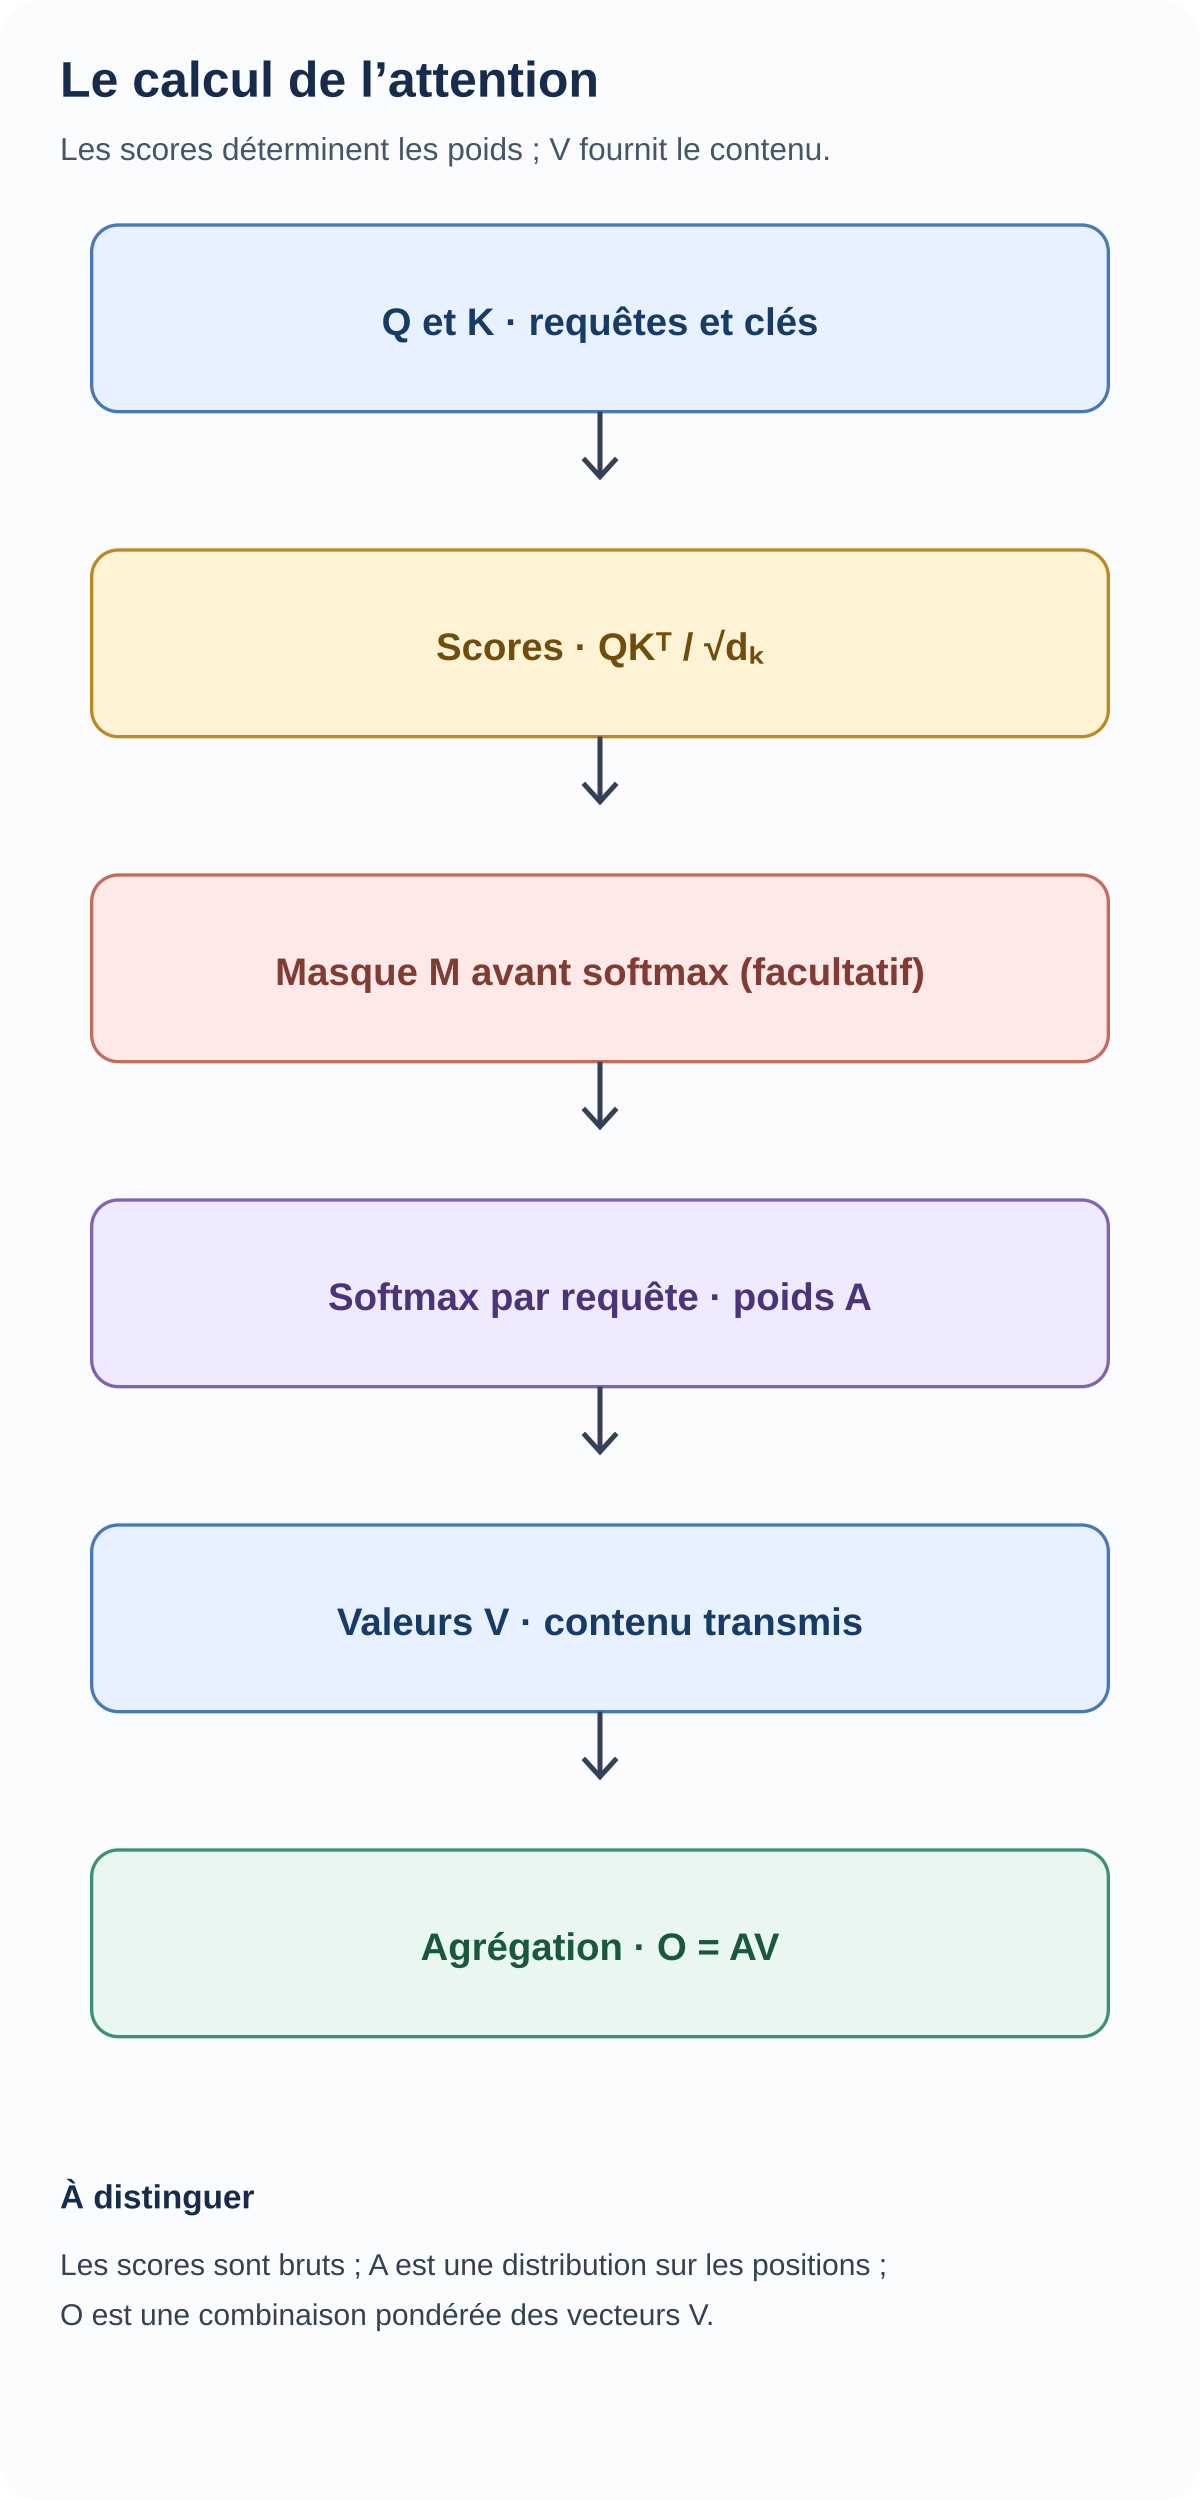
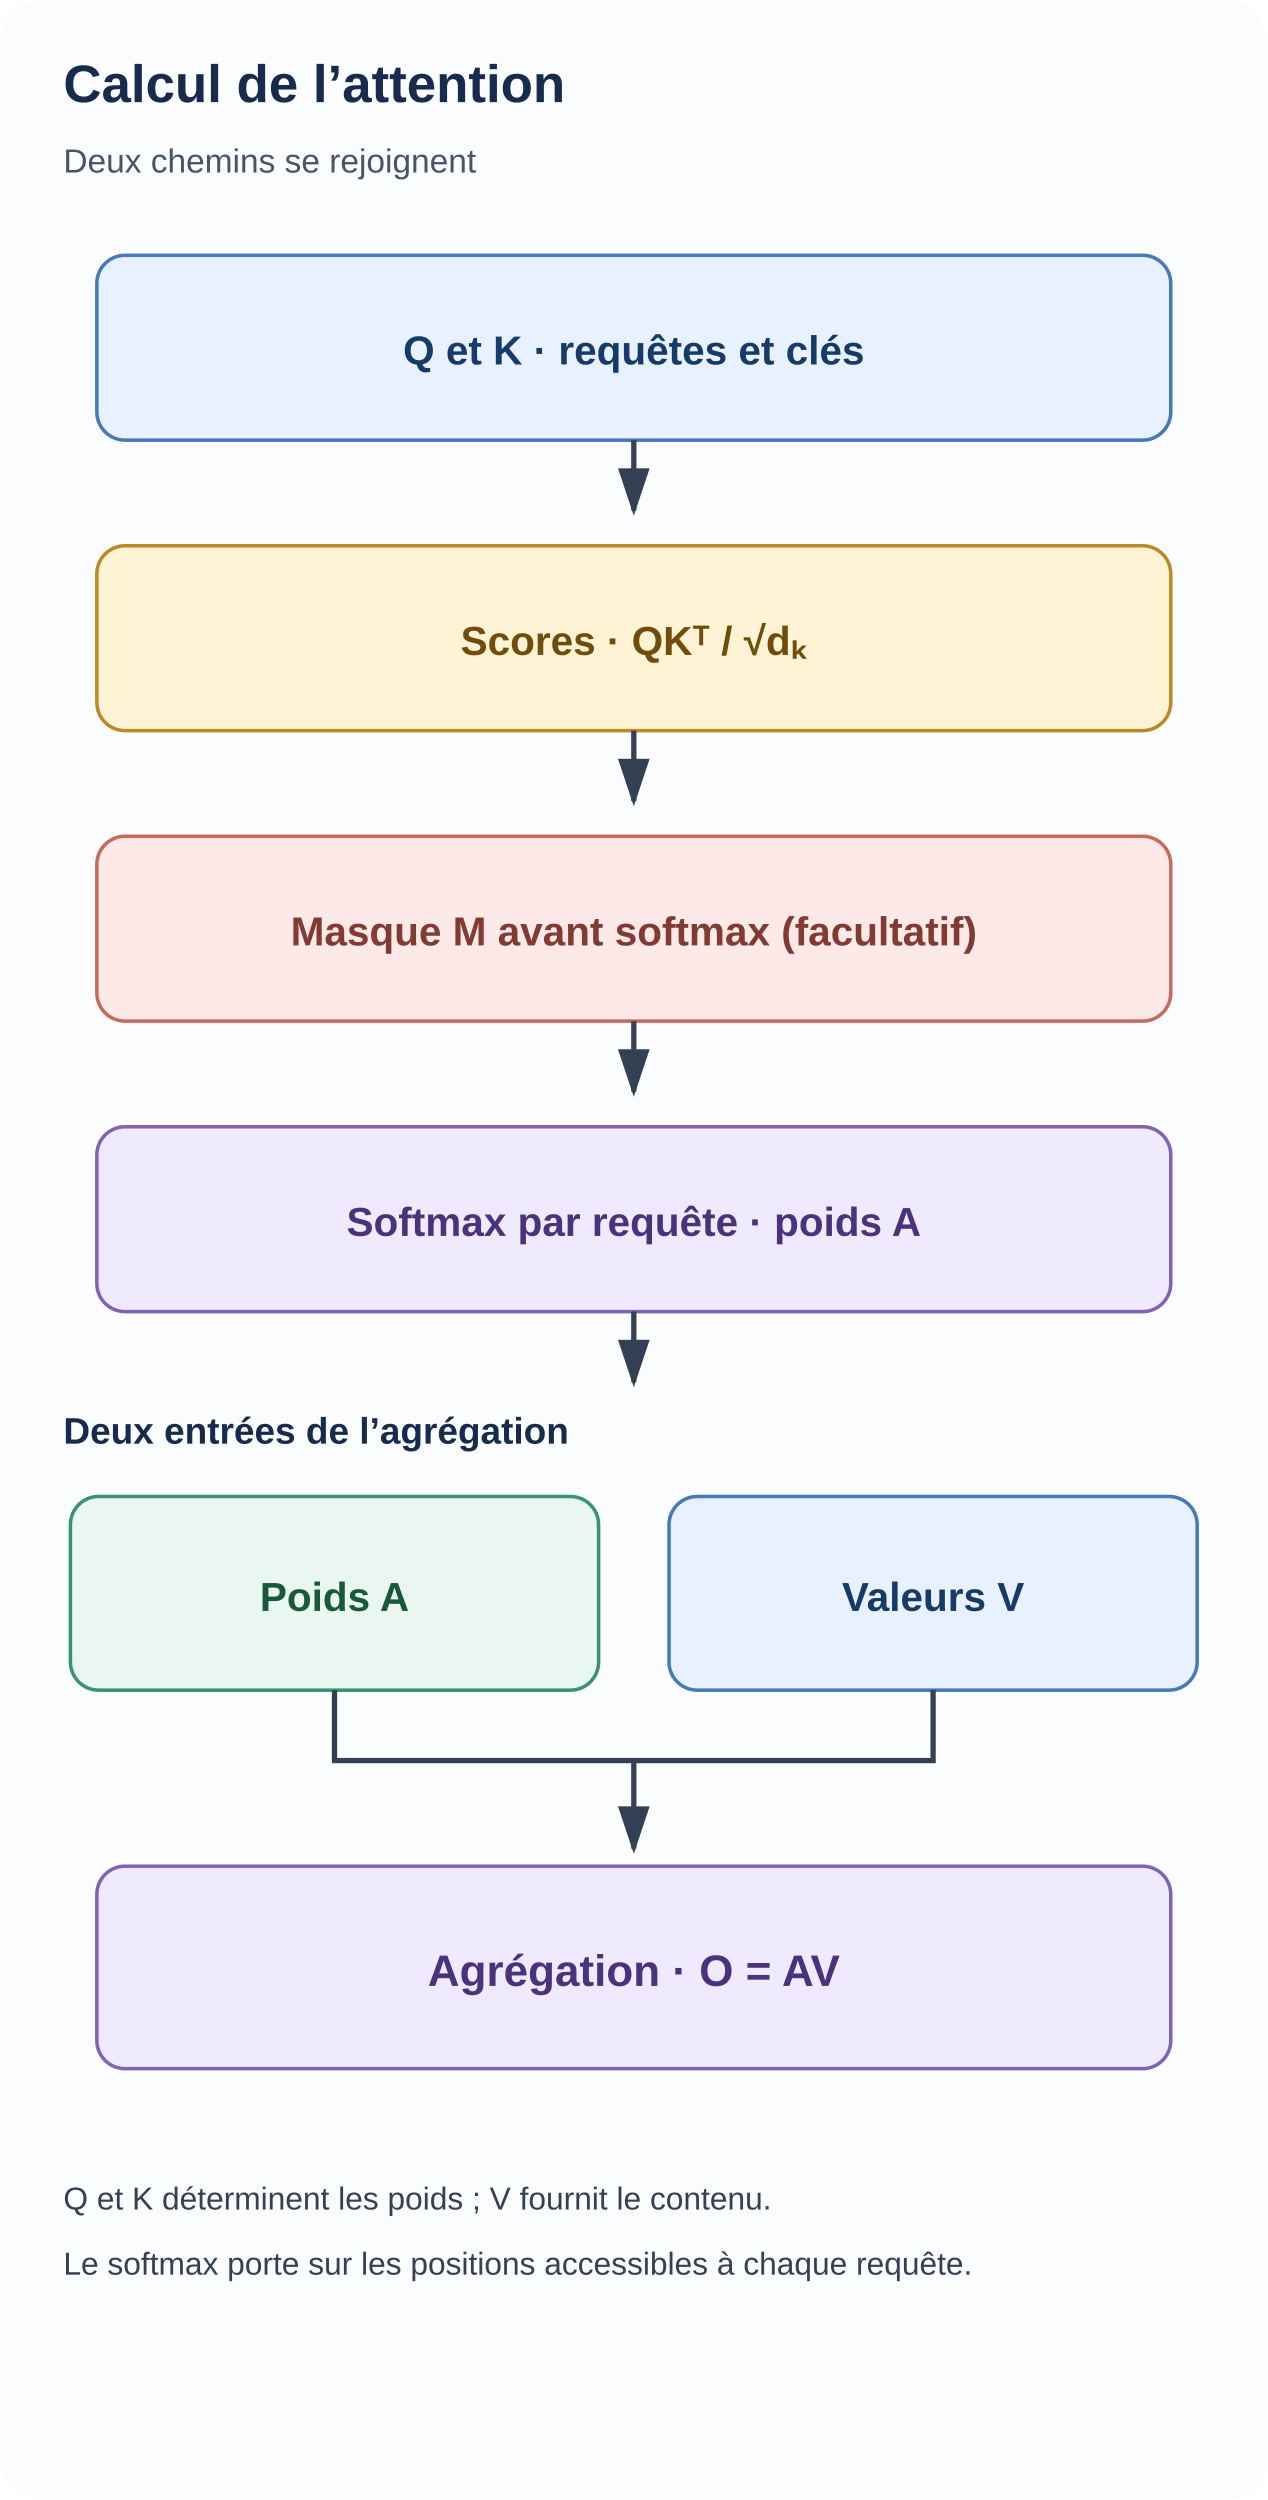
- <svg xmlns="http://www.w3.org/2000/svg" width="720" height="1500" viewBox="0 0 720 1500" role="img" aria-labelledby="title desc">
-   <rect width="720" height="1500" rx="24" fill="#fbfcfe" />
-   <text x="36" y="58" font-family="Arial,sans-serif" font-size="30" font-weight="700" fill="#172b4d">Le calcul de l’attention</text>
-   <text x="36" y="96" font-family="Arial,sans-serif" font-size="19" fill="#475569">Les scores déterminent les poids ; V fournit le contenu.</text>
-   <rect x="55" y="135" width="610" height="112" rx="16" fill="#e8f1ff" stroke="#4778b8" stroke-width="2" />
-   <text x="360" y="201" text-anchor="middle" font-family="Arial,sans-serif" font-size="23" font-weight="700" fill="#173b67">Q et K · requêtes et clés</text>
-   <path d="M360 247 V285" stroke="#344054" stroke-width="3" />
-   <path d="M350 275 L360 286 L370 275" fill="none" stroke="#344054" stroke-width="3" />
-   <rect x="55" y="330" width="610" height="112" rx="16" fill="#fff3d6" stroke="#bc8a24" stroke-width="2" />
-   <text x="360" y="396" text-anchor="middle" font-family="Arial,sans-serif" font-size="23" font-weight="700" fill="#704d0a">Scores · QKᵀ / √dₖ</text>
-   <path d="M360 442 V480" stroke="#344054" stroke-width="3" />
-   <path d="M350 470 L360 481 L370 470" fill="none" stroke="#344054" stroke-width="3" />
-   <rect x="55" y="525" width="610" height="112" rx="16" fill="#fde9e7" stroke="#c66a5c" stroke-width="2" />
-   <text x="360" y="591" text-anchor="middle" font-family="Arial,sans-serif" font-size="23" font-weight="700" fill="#813b32">Masque M avant softmax (facultatif)</text>
-   <path d="M360 637 V675" stroke="#344054" stroke-width="3" />
-   <path d="M350 665 L360 676 L370 665" fill="none" stroke="#344054" stroke-width="3" />
-   <rect x="55" y="720" width="610" height="112" rx="16" fill="#f0eaff" stroke="#8063b3" stroke-width="2" />
-   <text x="360" y="786" text-anchor="middle" font-family="Arial,sans-serif" font-size="23" font-weight="700" fill="#4b337b">Softmax par requête · poids A</text>
-   <path d="M360 832 V870" stroke="#344054" stroke-width="3" />
-   <path d="M350 860 L360 871 L370 860" fill="none" stroke="#344054" stroke-width="3" />
-   <rect x="55" y="915" width="610" height="112" rx="16" fill="#e8f1ff" stroke="#4778b8" stroke-width="2" />
-   <text x="360" y="981" text-anchor="middle" font-family="Arial,sans-serif" font-size="23" font-weight="700" fill="#173b67">Valeurs V · contenu transmis</text>
-   <path d="M360 1027 V1065" stroke="#344054" stroke-width="3" />
-   <path d="M350 1055 L360 1066 L370 1055" fill="none" stroke="#344054" stroke-width="3" />
-   <rect x="55" y="1110" width="610" height="112" rx="16" fill="#e9f7f0" stroke="#3a9270" stroke-width="2" />
-   <text x="360" y="1176" text-anchor="middle" font-family="Arial,sans-serif" font-size="23" font-weight="700" fill="#17583f">Agrégation · O = AV</text>
-   <text x="36" y="1325" font-family="Arial,sans-serif" font-size="20" font-weight="700" fill="#172b4d">À distinguer</text>
-   <text x="36" y="1365" font-family="Arial,sans-serif" font-size="18" fill="#344054">Les scores sont bruts ; A est une distribution sur les positions ;</text>
-   <text x="36" y="1395" font-family="Arial,sans-serif" font-size="18" fill="#344054">O est une combinaison pondérée des vecteurs V.</text>
+ <svg xmlns="http://www.w3.org/2000/svg" width="720" height="1420" viewBox="0 0 720 1420" role="img" aria-labelledby="title desc">
+   <defs>
+     <marker id="arrow" markerWidth="10" markerHeight="10" refX="8" refY="3" orient="auto">
+       <path d="M0,0 L0,6 L9,3 z" fill="#344054" />
+     </marker>
+   </defs>
+   <rect width="720" height="1420" rx="24" fill="#fbfcfe" />
+   <text x="36" y="58" font-family="Arial,sans-serif" font-size="30" font-weight="700" fill="#172b4d">Calcul de l’attention</text>
+   <text x="36" y="98" font-family="Arial,sans-serif" font-size="19" fill="#475569">Deux chemins se rejoignent</text>
+   <rect x="55" y="145" width="610" height="105" rx="16" fill="#e8f1ff" stroke="#4778b8" stroke-width="2" />
+   <text x="360" y="207" text-anchor="middle" font-family="Arial,sans-serif" font-size="23" font-weight="700" fill="#173b67">Q et K · requêtes et clés</text>
+   <path d="M360 250 V290" stroke="#344054" stroke-width="3" fill="none" marker-end="url(#arrow)" />
+   <rect x="55" y="310" width="610" height="105" rx="16" fill="#fff3d6" stroke="#bc8a24" stroke-width="2" />
+   <text x="360" y="372" text-anchor="middle" font-family="Arial,sans-serif" font-size="23" font-weight="700" fill="#704d0a">Scores · QKᵀ / √dₖ</text>
+   <path d="M360 415 V455" stroke="#344054" stroke-width="3" fill="none" marker-end="url(#arrow)" />
+   <rect x="55" y="475" width="610" height="105" rx="16" fill="#fde9e7" stroke="#c66a5c" stroke-width="2" />
+   <text x="360" y="537" text-anchor="middle" font-family="Arial,sans-serif" font-size="23" font-weight="700" fill="#813b32">Masque M avant softmax (facultatif)</text>
+   <path d="M360 580 V620" stroke="#344054" stroke-width="3" fill="none" marker-end="url(#arrow)" />
+   <rect x="55" y="640" width="610" height="105" rx="16" fill="#f0eaff" stroke="#8063b3" stroke-width="2" />
+   <text x="360" y="702" text-anchor="middle" font-family="Arial,sans-serif" font-size="23" font-weight="700" fill="#4b337b">Softmax par requête · poids A</text>
+   <path d="M360 745 V785" stroke="#344054" stroke-width="3" fill="none" marker-end="url(#arrow)" />
+   <text x="36" y="820" font-family="Arial,sans-serif" font-size="21" font-weight="700" fill="#172b4d">Deux entrées de l’agrégation</text>
+   <rect x="40" y="850" width="300" height="110" rx="16" fill="#e9f7f0" stroke="#3a9270" stroke-width="2" />
+   <text x="190" y="915" text-anchor="middle" font-family="Arial,sans-serif" font-size="23" font-weight="700" fill="#17583f">Poids A</text>
+   <rect x="380" y="850" width="300" height="110" rx="16" fill="#e8f1ff" stroke="#4778b8" stroke-width="2" />
+   <text x="530" y="915" text-anchor="middle" font-family="Arial,sans-serif" font-size="23" font-weight="700" fill="#173b67">Valeurs V</text>
+   <path d="M190 960 V1000 H360 V1050" stroke="#344054" stroke-width="3" fill="none" marker-end="url(#arrow)" />
+   <path d="M530 960 V1000 H360" stroke="#344054" stroke-width="3" fill="none" />
+   <rect x="55" y="1060" width="610" height="115" rx="16" fill="#f0eaff" stroke="#8063b3" stroke-width="2" />
+   <text x="360" y="1128" text-anchor="middle" font-family="Arial,sans-serif" font-size="25" font-weight="700" fill="#4b337b">Agrégation · O = AV</text>
+   <text x="36" y="1255" font-family="Arial,sans-serif" font-size="18" fill="#344054">Q et K déterminent les poids ; V fournit le contenu.</text>
+   <text x="36" y="1292" font-family="Arial,sans-serif" font-size="18" fill="#344054">Le softmax porte sur les positions accessibles à chaque requête.</text>
</svg>
